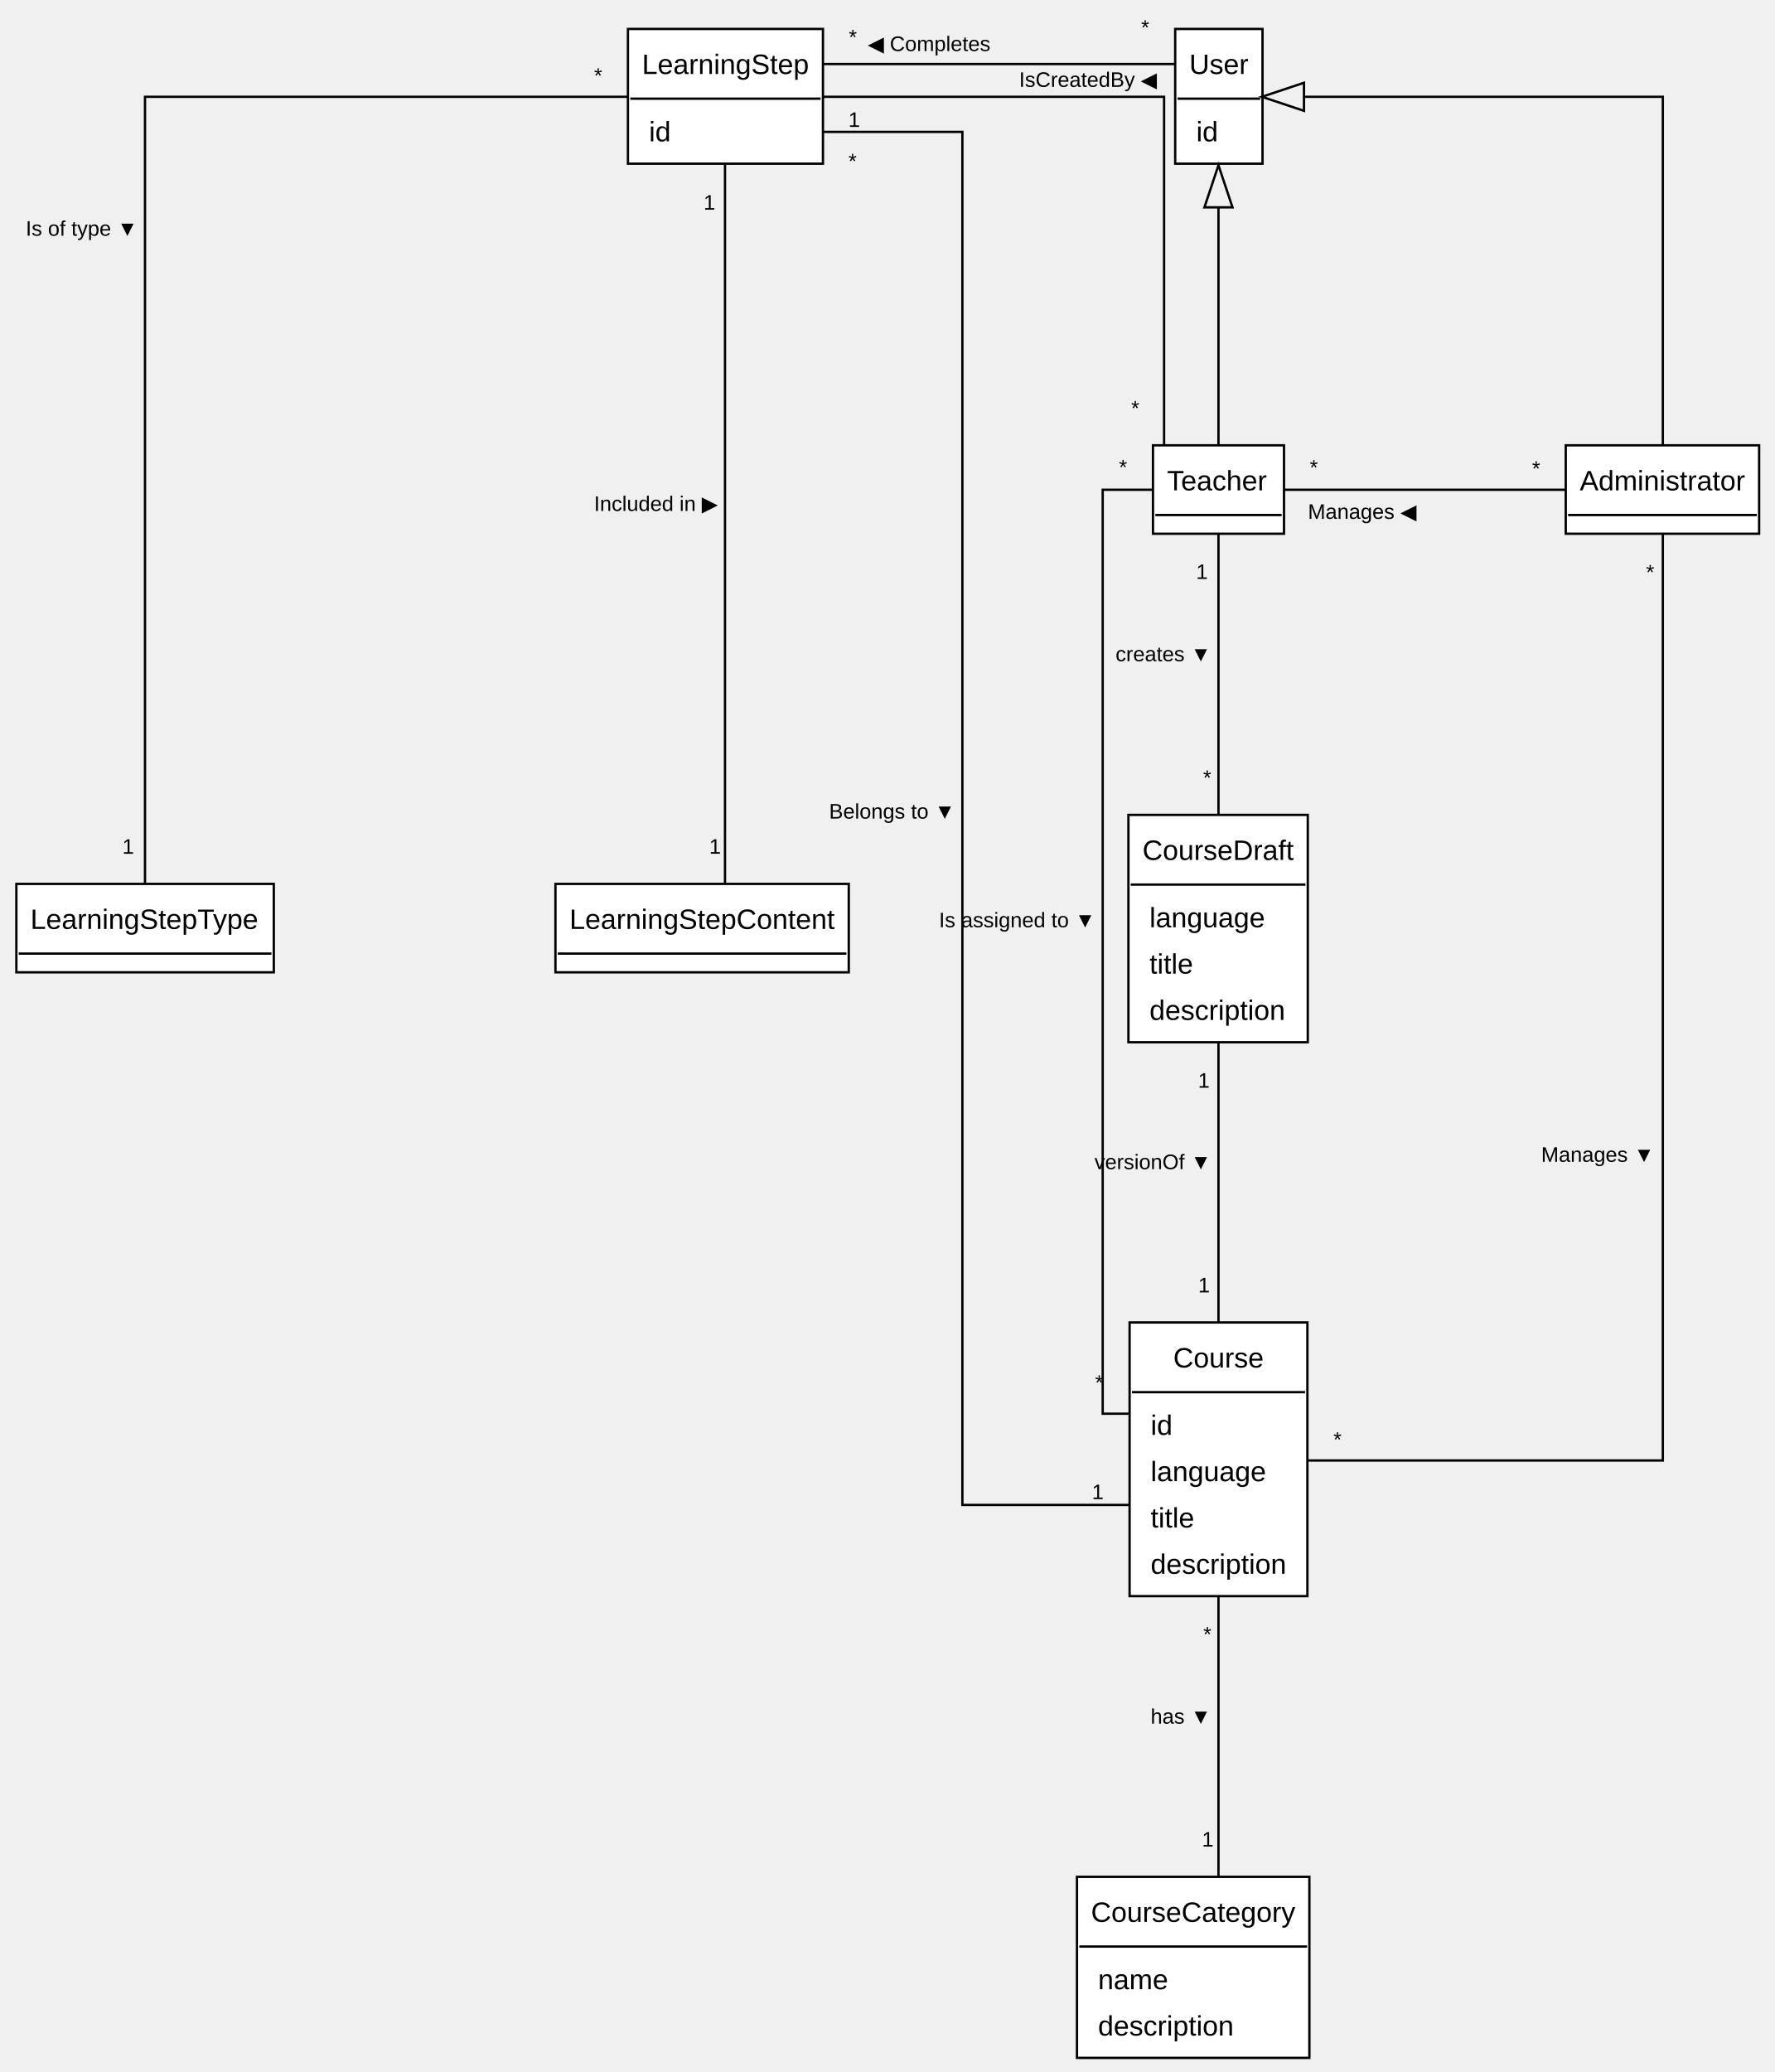
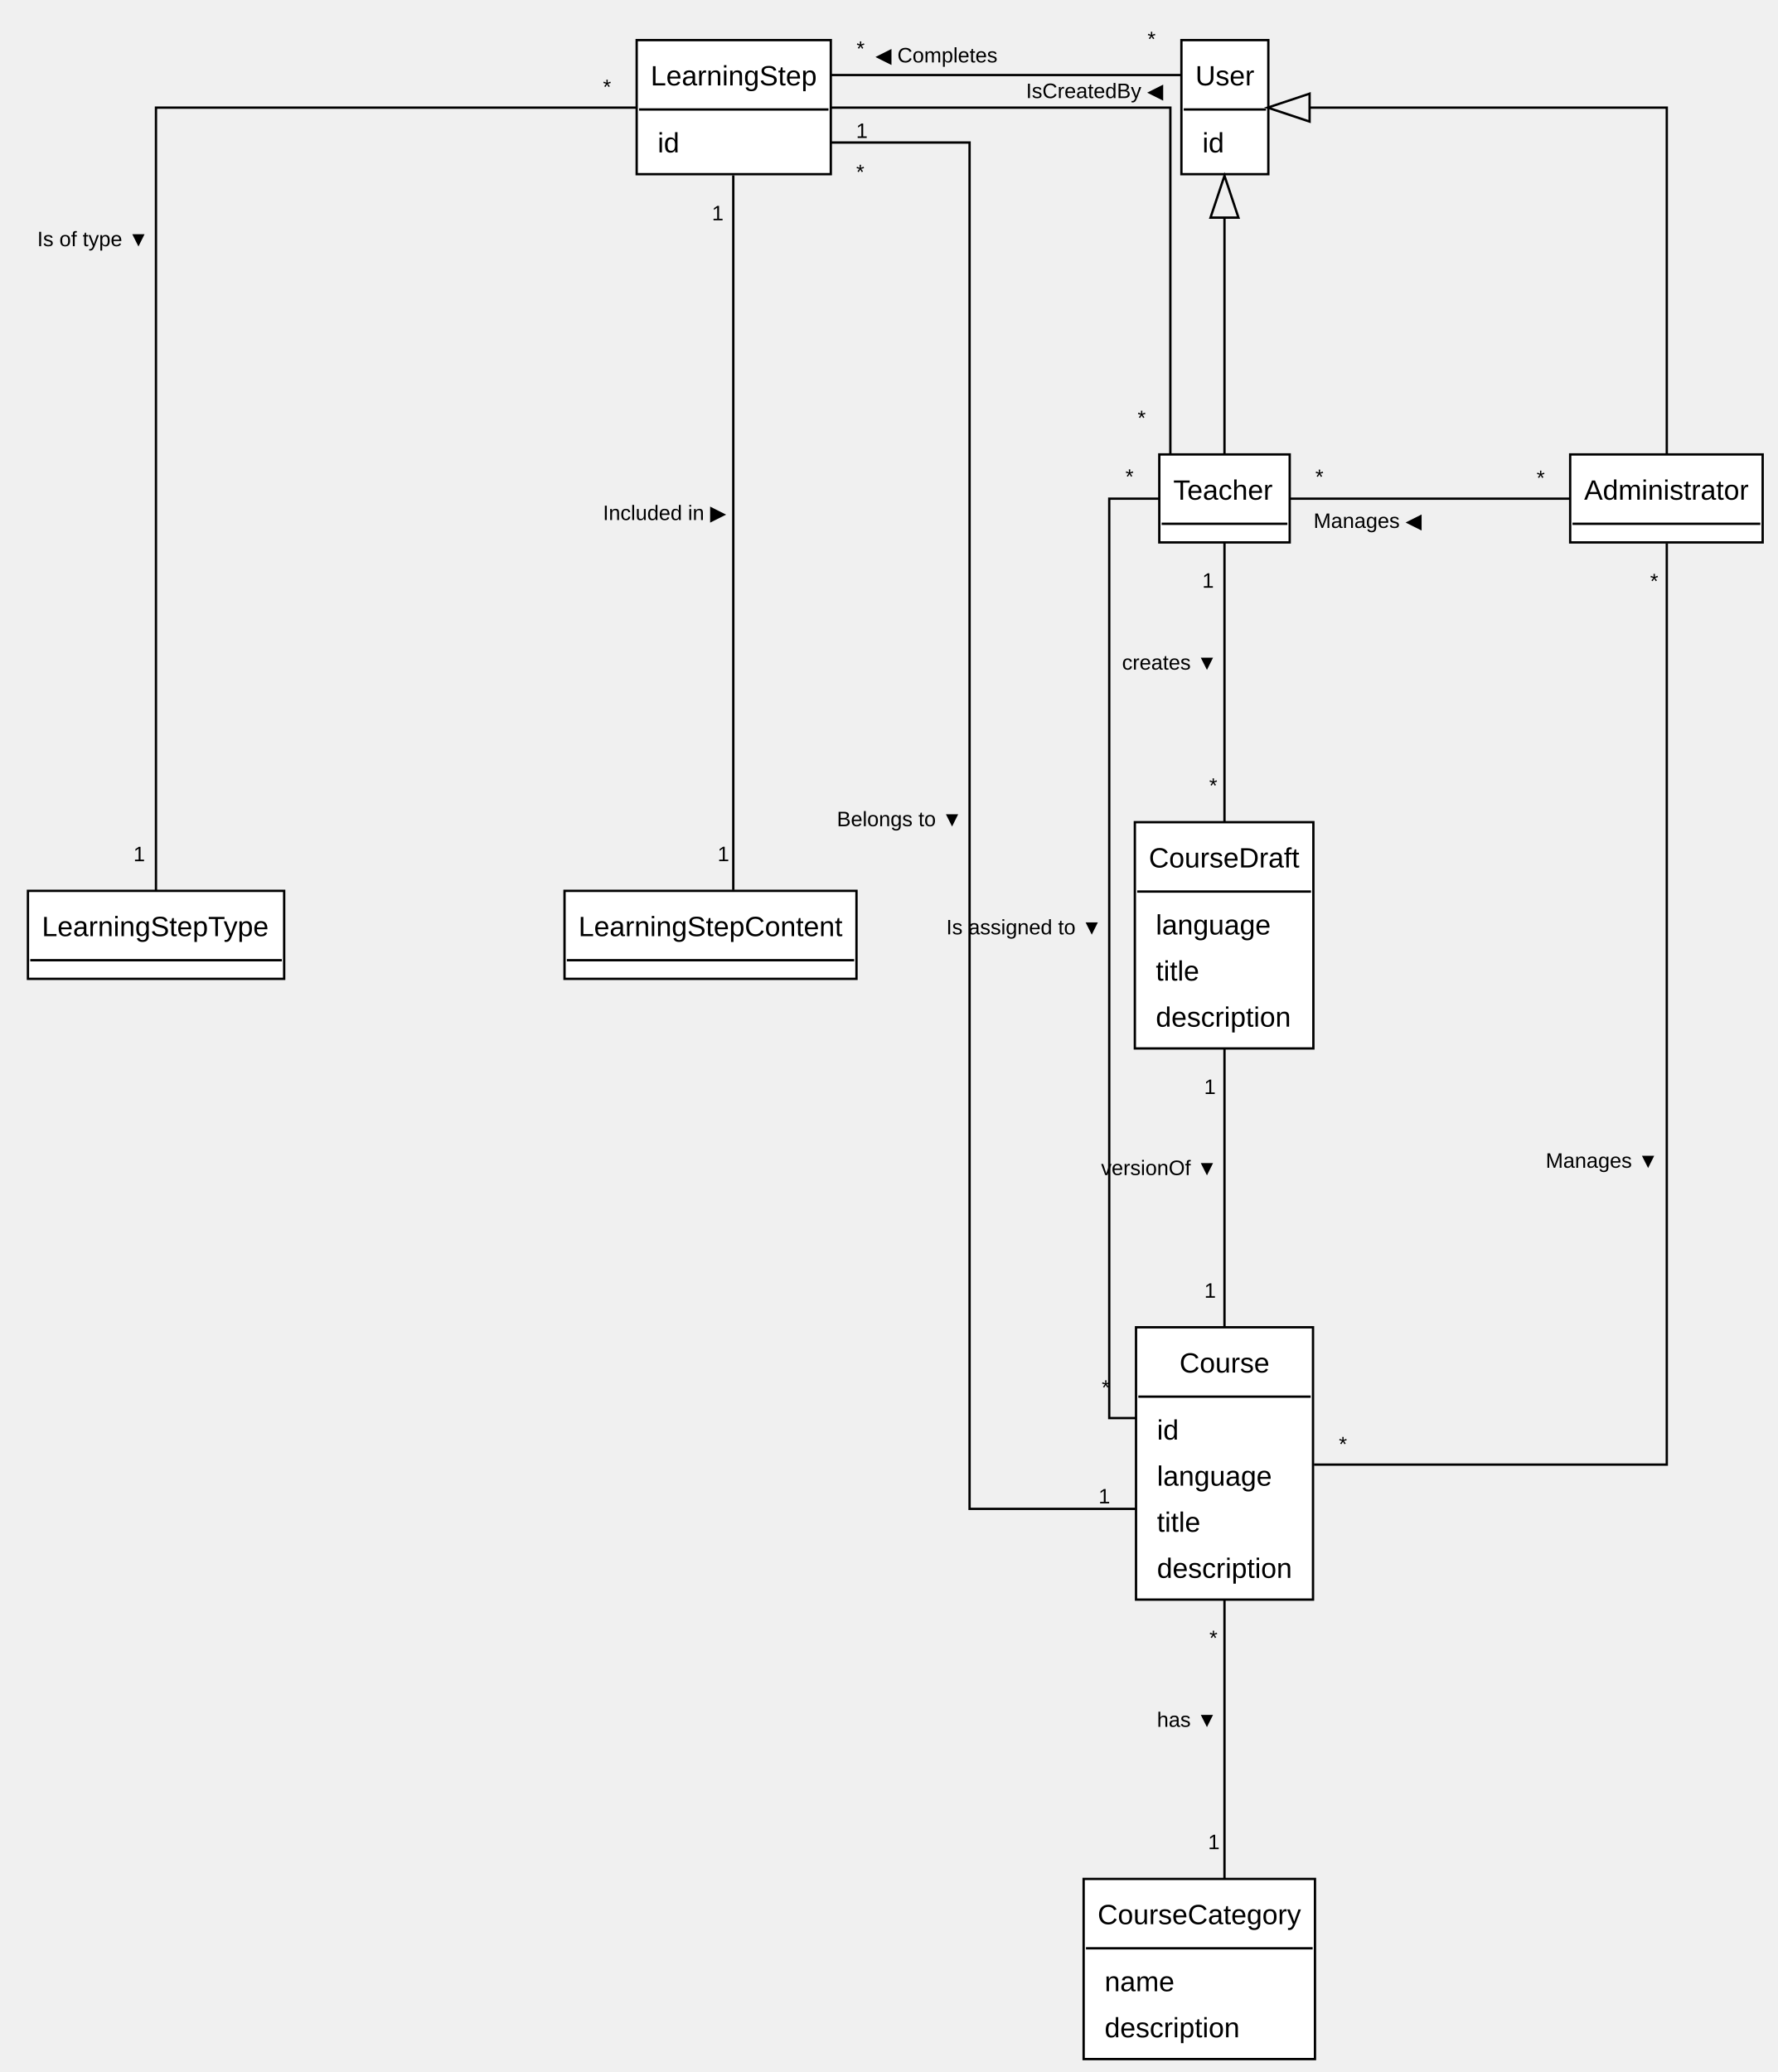
- <svg xmlns="http://www.w3.org/2000/svg" contentStyleType="text/css" data-diagram-type="CLASS" height="2030.417px" preserveAspectRatio="none" style="width:1739px;height:2030px;background:#FFFFFF;" version="1.1" viewBox="0 0 1739 2030" width="1739.375px" zoomAndPan="magnify">
+ <svg xmlns="http://www.w3.org/2000/svg" contentStyleType="text/css" data-diagram-type="CLASS" height="1020.938px" preserveAspectRatio="none" style="width:875px;height:1020px;background:#FFFFFF;" version="1.1" viewBox="0 0 875 1020" width="875.417px" zoomAndPan="magnify">
  <defs />
  <g>
    <g class="entity" data-entity="User" data-source-line="10" data-uid="ent0002" id="entity_User">
-       <rect fill="#FFFFFF" height="131.995" style="stroke:#000000;stroke-width:2.292;" width="85.561" x="1151.562" y="28.373" />
-       <text fill="#000000" font-family="Arial" font-size="27.5" lengthAdjust="spacing" textLength="58.062" x="1165.312" y="72.501">User</text>
-       <line style="stroke:#000000;stroke-width:2.292;" x1="1153.854" x2="1234.832" y1="96.662" y2="96.662" />
-       <text fill="#000000" font-family="Arial" font-size="27.5" lengthAdjust="spacing" textLength="21.404" x="1172.188" y="138.499">id</text>
+       <rect fill="#FFFFFF" height="65.997" style="stroke:#000000;stroke-width:1.146;" width="42.781" x="581.51" y="19.747" />
+       <text fill="#000000" font-family="Arial" font-size="13.75" lengthAdjust="spacing" textLength="29.031" x="588.385" y="42.036">User</text>
+       <line style="stroke:#000000;stroke-width:1.146;" x1="582.656" x2="623.145" y1="53.892" y2="53.892" />
+       <text fill="#000000" font-family="Arial" font-size="13.75" lengthAdjust="spacing" textLength="10.702" x="591.823" y="75.035">id</text>
    </g>
    <g class="entity" data-entity="Teacher" data-source-line="11" data-uid="ent0003" id="entity_Teacher">
-       <rect fill="#FFFFFF" height="86.622" style="stroke:#000000;stroke-width:2.292;" width="128.383" x="1129.792" y="436.29" />
-       <text fill="#000000" font-family="Arial" font-size="27.5" lengthAdjust="spacing" textLength="100.883" x="1143.542" y="480.418">Teacher</text>
-       <line style="stroke:#000000;stroke-width:2.292;" x1="1132.083" x2="1255.883" y1="504.579" y2="504.579" />
+       <rect fill="#FFFFFF" height="43.311" style="stroke:#000000;stroke-width:1.146;" width="64.191" x="570.625" y="223.706" />
+       <text fill="#000000" font-family="Arial" font-size="13.75" lengthAdjust="spacing" textLength="50.441" x="577.5" y="245.994">Teacher</text>
+       <line style="stroke:#000000;stroke-width:1.146;" x1="571.771" x2="633.67" y1="257.85" y2="257.85" />
    </g>
    <g class="entity" data-entity="Administrator" data-source-line="12" data-uid="ent0004" id="entity_Administrator">
-       <rect fill="#FFFFFF" height="86.622" style="stroke:#000000;stroke-width:2.292;" width="189.492" x="1534.271" y="436.29" />
-       <text fill="#000000" font-family="Arial" font-size="27.5" lengthAdjust="spacing" textLength="161.992" x="1548.021" y="480.418">Administrator</text>
-       <line style="stroke:#000000;stroke-width:2.292;" x1="1536.562" x2="1721.471" y1="504.579" y2="504.579" />
+       <rect fill="#FFFFFF" height="43.311" style="stroke:#000000;stroke-width:1.146;" width="94.746" x="772.865" y="223.706" />
+       <text fill="#000000" font-family="Arial" font-size="13.75" lengthAdjust="spacing" textLength="80.996" x="779.74" y="245.994">Administrator</text>
+       <line style="stroke:#000000;stroke-width:1.146;" x1="774.01" x2="866.465" y1="257.85" y2="257.85" />
    </g>
    <g class="entity" data-entity="Course" data-source-line="21" data-uid="ent0005" id="entity_Course">
-       <rect fill="#FFFFFF" height="268.112" style="stroke:#000000;stroke-width:2.292;" width="174.238" x="1106.875" y="1295.665" />
-       <text fill="#000000" font-family="Arial" font-size="27.5" lengthAdjust="spacing" textLength="88.65" x="1149.669" y="1339.793">Course</text>
-       <line style="stroke:#000000;stroke-width:2.292;" x1="1109.167" x2="1278.822" y1="1363.954" y2="1363.954" />
-       <text fill="#000000" font-family="Arial" font-size="27.5" lengthAdjust="spacing" textLength="21.404" x="1127.5" y="1405.791">id</text>
-       <text fill="#000000" font-family="Arial" font-size="27.5" lengthAdjust="spacing" textLength="113.169" x="1127.5" y="1451.163">language</text>
-       <text fill="#000000" font-family="Arial" font-size="27.5" lengthAdjust="spacing" textLength="42.794" x="1127.5" y="1496.535">title</text>
-       <text fill="#000000" font-family="Arial" font-size="27.5" lengthAdjust="spacing" textLength="132.988" x="1127.5" y="1541.908">description</text>
+       <rect fill="#FFFFFF" height="134.056" style="stroke:#000000;stroke-width:1.146;" width="87.119" x="559.167" y="653.393" />
+       <text fill="#000000" font-family="Arial" font-size="13.75" lengthAdjust="spacing" textLength="44.325" x="580.564" y="675.682">Course</text>
+       <line style="stroke:#000000;stroke-width:1.146;" x1="560.312" x2="645.14" y1="687.538" y2="687.538" />
+       <text fill="#000000" font-family="Arial" font-size="13.75" lengthAdjust="spacing" textLength="10.702" x="569.479" y="708.681">id</text>
+       <text fill="#000000" font-family="Arial" font-size="13.75" lengthAdjust="spacing" textLength="56.584" x="569.479" y="731.367">language</text>
+       <text fill="#000000" font-family="Arial" font-size="13.75" lengthAdjust="spacing" textLength="21.397" x="569.479" y="754.053">title</text>
+       <text fill="#000000" font-family="Arial" font-size="13.75" lengthAdjust="spacing" textLength="66.494" x="569.479" y="776.739">description</text>
    </g>
    <g class="entity" data-entity="CourseDraft" data-source-line="22" data-uid="ent0006" id="entity_CourseDraft">
-       <rect fill="#FFFFFF" height="222.739" style="stroke:#000000;stroke-width:2.292;" width="175.742" x="1105.729" y="798.374" />
-       <text fill="#000000" font-family="Arial" font-size="27.5" lengthAdjust="spacing" textLength="148.242" x="1119.479" y="842.501">CourseDraft</text>
-       <line style="stroke:#000000;stroke-width:2.292;" x1="1108.021" x2="1279.18" y1="866.663" y2="866.663" />
-       <text fill="#000000" font-family="Arial" font-size="27.5" lengthAdjust="spacing" textLength="113.169" x="1126.354" y="908.499">language</text>
-       <text fill="#000000" font-family="Arial" font-size="27.5" lengthAdjust="spacing" textLength="42.794" x="1126.354" y="953.871">title</text>
-       <text fill="#000000" font-family="Arial" font-size="27.5" lengthAdjust="spacing" textLength="132.988" x="1126.354" y="999.244">description</text>
+       <rect fill="#FFFFFF" height="111.37" style="stroke:#000000;stroke-width:1.146;" width="87.871" x="558.594" y="404.747" />
+       <text fill="#000000" font-family="Arial" font-size="13.75" lengthAdjust="spacing" textLength="74.121" x="565.469" y="427.036">CourseDraft</text>
+       <line style="stroke:#000000;stroke-width:1.146;" x1="559.74" x2="645.319" y1="438.892" y2="438.892" />
+       <text fill="#000000" font-family="Arial" font-size="13.75" lengthAdjust="spacing" textLength="56.584" x="568.906" y="460.035">language</text>
+       <text fill="#000000" font-family="Arial" font-size="13.75" lengthAdjust="spacing" textLength="21.397" x="568.906" y="482.721">title</text>
+       <text fill="#000000" font-family="Arial" font-size="13.75" lengthAdjust="spacing" textLength="66.494" x="568.906" y="505.407">description</text>
    </g>
    <g class="entity" data-entity="LearningStep" data-source-line="23" data-uid="ent0007" id="entity_LearningStep">
-       <rect fill="#FFFFFF" height="131.995" style="stroke:#000000;stroke-width:2.292;" width="191.103" x="615.312" y="28.373" />
-       <text fill="#000000" font-family="Arial" font-size="27.5" lengthAdjust="spacing" textLength="163.603" x="629.062" y="72.501">LearningStep</text>
-       <line style="stroke:#000000;stroke-width:2.292;" x1="617.604" x2="804.124" y1="96.662" y2="96.662" />
-       <text fill="#000000" font-family="Arial" font-size="27.5" lengthAdjust="spacing" textLength="21.404" x="635.938" y="138.499">id</text>
+       <rect fill="#FFFFFF" height="65.997" style="stroke:#000000;stroke-width:1.146;" width="95.552" x="313.385" y="19.747" />
+       <text fill="#000000" font-family="Arial" font-size="13.75" lengthAdjust="spacing" textLength="81.802" x="320.26" y="42.036">LearningStep</text>
+       <line style="stroke:#000000;stroke-width:1.146;" x1="314.531" x2="407.791" y1="53.892" y2="53.892" />
+       <text fill="#000000" font-family="Arial" font-size="13.75" lengthAdjust="spacing" textLength="10.702" x="323.698" y="75.035">id</text>
    </g>
    <g class="entity" data-entity="CourseCategory" data-source-line="24" data-uid="ent0008" id="entity_CourseCategory">
-       <rect fill="#FFFFFF" height="177.367" style="stroke:#000000;stroke-width:2.292;" width="227.734" x="1055.312" y="1838.79" />
-       <text fill="#000000" font-family="Arial" font-size="27.5" lengthAdjust="spacing" textLength="200.234" x="1069.062" y="1882.918">CourseCategory</text>
-       <line style="stroke:#000000;stroke-width:2.292;" x1="1057.604" x2="1280.755" y1="1907.079" y2="1907.079" />
-       <text fill="#000000" font-family="Arial" font-size="27.5" lengthAdjust="spacing" textLength="68.79" x="1075.938" y="1948.916">name</text>
-       <text fill="#000000" font-family="Arial" font-size="27.5" lengthAdjust="spacing" textLength="132.988" x="1075.938" y="1994.288">description</text>
+       <rect fill="#FFFFFF" height="88.683" style="stroke:#000000;stroke-width:1.146;" width="113.867" x="533.385" y="924.956" />
+       <text fill="#000000" font-family="Arial" font-size="13.75" lengthAdjust="spacing" textLength="100.117" x="540.26" y="947.245">CourseCategory</text>
+       <line style="stroke:#000000;stroke-width:1.146;" x1="534.531" x2="646.107" y1="959.1" y2="959.1" />
+       <text fill="#000000" font-family="Arial" font-size="13.75" lengthAdjust="spacing" textLength="34.395" x="543.698" y="980.243">name</text>
+       <text fill="#000000" font-family="Arial" font-size="13.75" lengthAdjust="spacing" textLength="66.494" x="543.698" y="1002.929">description</text>
    </g>
    <g class="entity" data-entity="LearningStepType" data-source-line="25" data-uid="ent0009" id="entity_LearningStepType">
-       <rect fill="#FFFFFF" height="86.622" style="stroke:#000000;stroke-width:2.292;" width="252.24" x="16.042" y="865.978" />
-       <text fill="#000000" font-family="Arial" font-size="27.5" lengthAdjust="spacing" textLength="224.74" x="29.792" y="910.106">LearningStepType</text>
-       <line style="stroke:#000000;stroke-width:2.292;" x1="18.333" x2="265.99" y1="934.267" y2="934.267" />
+       <rect fill="#FFFFFF" height="43.311" style="stroke:#000000;stroke-width:1.146;" width="126.12" x="13.75" y="438.549" />
+       <text fill="#000000" font-family="Arial" font-size="13.75" lengthAdjust="spacing" textLength="112.37" x="20.625" y="460.838">LearningStepType</text>
+       <line style="stroke:#000000;stroke-width:1.146;" x1="14.896" x2="138.724" y1="472.694" y2="472.694" />
    </g>
    <g class="entity" data-entity="LearningStepContent" data-source-line="26" data-uid="ent0010" id="entity_LearningStepContent">
-       <rect fill="#FFFFFF" height="86.622" style="stroke:#000000;stroke-width:2.292;" width="287.421" x="544.271" y="865.978" />
-       <text fill="#000000" font-family="Arial" font-size="27.5" lengthAdjust="spacing" textLength="259.921" x="558.021" y="910.106">LearningStepContent</text>
-       <line style="stroke:#000000;stroke-width:2.292;" x1="546.562" x2="829.4" y1="934.267" y2="934.267" />
+       <rect fill="#FFFFFF" height="43.311" style="stroke:#000000;stroke-width:1.146;" width="143.71" x="277.865" y="438.549" />
+       <text fill="#000000" font-family="Arial" font-size="13.75" lengthAdjust="spacing" textLength="129.96" x="284.74" y="460.838">LearningStepContent</text>
+       <line style="stroke:#000000;stroke-width:1.146;" x1="279.01" x2="420.429" y1="472.694" y2="472.694" />
    </g>
    <g class="link" data-entity-1="Teacher" data-entity-2="Course" data-source-line="55" data-uid="lnk11" id="link_Teacher_Course">
-       <path codeLine="55" d="M1129.287,479.832 C1103.804,479.832 1080.521,479.832 1080.521,479.832 C1080.521,479.832 1080.521,1385.04 1080.521,1385.04 C1080.521,1385.04 1091.59,1385.04 1106.829,1385.04" fill="none" id="Teacher-Course" style="stroke:#000000;stroke-width:2.292;" />
-       <text fill="#000000" font-family="Arial" font-size="20.625" lengthAdjust="spacing" textLength="153.409" x="920.104" y="908.47">Is assigned to ▼</text>
-       <text fill="#000000" font-family="Arial" font-size="20.625" lengthAdjust="spacing" textLength="8.026" x="1096.464" y="464.85">*</text>
-       <text fill="#000000" font-family="Arial" font-size="20.625" lengthAdjust="spacing" textLength="8.026" x="1073.093" y="1361.68">*</text>
+       <path codeLine="55" d="M570.373,245.476 C557.631,245.476 545.99,245.476 545.99,245.476 C545.99,245.476 545.99,698.081 545.99,698.081 C545.99,698.081 551.524,698.081 559.144,698.081" fill="none" id="Teacher-Course" style="stroke:#000000;stroke-width:1.146;" />
+       <text fill="#000000" font-family="Arial" font-size="10.312" lengthAdjust="spacing" textLength="76.704" x="465.781" y="459.964">Is assigned to ▼</text>
+       <text fill="#000000" font-family="Arial" font-size="10.312" lengthAdjust="spacing" textLength="4.013" x="553.961" y="238.154">*</text>
+       <text fill="#000000" font-family="Arial" font-size="10.312" lengthAdjust="spacing" textLength="4.013" x="542.276" y="686.569">*</text>
    </g>
    <g class="link" data-entity-1="LearningStep" data-entity-2="Teacher" data-source-line="56" data-uid="lnk12" id="link_LearningStep_Teacher">
-       <path codeLine="56" d="M805.91,94.832 C932.663,94.832 1140.677,94.832 1140.677,94.832 C1140.677,94.832 1140.677,334.54 1140.677,435.671" fill="none" id="LearningStep-Teacher" style="stroke:#000000;stroke-width:2.292;" />
-       <text fill="#000000" font-family="Arial" font-size="20.625" lengthAdjust="spacing" textLength="134.687" x="998.594" y="85.12">IsCreatedBy ◀</text>
-       <text fill="#000000" font-family="Arial" font-size="20.625" lengthAdjust="spacing" textLength="11.471" x="831.289" y="124.352">1</text>
-       <text fill="#000000" font-family="Arial" font-size="20.625" lengthAdjust="spacing" textLength="8.026" x="1108.408" y="407.053">*</text>
+       <path codeLine="56" d="M408.684,52.976 C472.06,52.976 576.068,52.976 576.068,52.976 C576.068,52.976 576.068,172.831 576.068,223.396" fill="none" id="LearningStep-Teacher" style="stroke:#000000;stroke-width:1.146;" />
+       <text fill="#000000" font-family="Arial" font-size="10.312" lengthAdjust="spacing" textLength="67.343" x="505.026" y="48.289">IsCreatedBy ◀</text>
+       <text fill="#000000" font-family="Arial" font-size="10.312" lengthAdjust="spacing" textLength="5.735" x="421.374" y="67.905">1</text>
+       <text fill="#000000" font-family="Arial" font-size="10.312" lengthAdjust="spacing" textLength="4.013" x="559.933" y="209.256">*</text>
    </g>
    <g class="link" data-entity-1="Administrator" data-entity-2="Course" data-source-line="57" data-uid="lnk13" id="link_Administrator_Course">
-       <path codeLine="57" d="M1629.375,523.786 C1629.375,710.832 1629.375,1430.873 1629.375,1430.873 C1629.375,1430.873 1409.306,1430.873 1282.073,1430.873" fill="none" id="Administrator-Course" style="stroke:#000000;stroke-width:2.292;" />
-       <text fill="#000000" font-family="Arial" font-size="20.625" lengthAdjust="spacing" textLength="110.99" x="1510.208" y="1138.255">Manages ▼</text>
-       <text fill="#000000" font-family="Arial" font-size="20.625" lengthAdjust="spacing" textLength="8.026" x="1612.987" y="567.703">*</text>
-       <text fill="#000000" font-family="Arial" font-size="20.625" lengthAdjust="spacing" textLength="8.026" x="1306.576" y="1417.439">*</text>
+       <path codeLine="57" d="M820.417,267.454 C820.417,360.976 820.417,720.997 820.417,720.997 C820.417,720.997 710.382,720.997 646.766,720.997" fill="none" id="Administrator-Course" style="stroke:#000000;stroke-width:1.146;" />
+       <text fill="#000000" font-family="Arial" font-size="10.312" lengthAdjust="spacing" textLength="55.495" x="760.833" y="574.857">Manages ▼</text>
+       <text fill="#000000" font-family="Arial" font-size="10.312" lengthAdjust="spacing" textLength="4.013" x="812.223" y="289.58">*</text>
+       <text fill="#000000" font-family="Arial" font-size="10.312" lengthAdjust="spacing" textLength="4.013" x="659.017" y="714.449">*</text>
    </g>
    <g class="link" data-entity-1="LearningStep" data-entity-2="Course" data-source-line="58" data-uid="lnk14" id="link_LearningStep_Course">
-       <path codeLine="58" d="M805.704,129.207 C869.94,129.207 943.021,129.207 943.021,129.207 C943.021,129.207 943.021,1474.415 943.021,1474.415 C943.021,1474.415 1033.84,1474.415 1106.188,1474.415" fill="none" id="LearningStep-Course" style="stroke:#000000;stroke-width:2.292;" />
-       <text fill="#000000" font-family="Arial" font-size="20.625" lengthAdjust="spacing" textLength="123.609" x="812.396" y="801.999">Belongs to ▼</text>
-       <text fill="#000000" font-family="Arial" font-size="20.625" lengthAdjust="spacing" textLength="8.026" x="831.412" y="164.97">*</text>
-       <text fill="#000000" font-family="Arial" font-size="20.625" lengthAdjust="spacing" textLength="11.471" x="1069.97" y="1468.736">1</text>
+       <path codeLine="58" d="M408.581,70.164 C440.699,70.164 477.24,70.164 477.24,70.164 C477.24,70.164 477.24,742.768 477.24,742.768 C477.24,742.768 522.649,742.768 558.823,742.768" fill="none" id="LearningStep-Course" style="stroke:#000000;stroke-width:1.146;" />
+       <text fill="#000000" font-family="Arial" font-size="10.312" lengthAdjust="spacing" textLength="61.804" x="411.927" y="406.728">Belongs to ▼</text>
+       <text fill="#000000" font-family="Arial" font-size="10.312" lengthAdjust="spacing" textLength="4.013" x="421.435" y="88.214">*</text>
+       <text fill="#000000" font-family="Arial" font-size="10.312" lengthAdjust="spacing" textLength="5.735" x="540.714" y="740.097">1</text>
    </g>
    <g class="link" data-entity-1="LearningStep" data-entity-2="LearningStepType" data-source-line="59" data-uid="lnk16" id="link_LearningStep_LearningStepType">
-       <path codeLine="59" d="M615.29,94.832 C453.498,94.832 142.083,94.832 142.083,94.832 C142.083,94.832 142.083,696.509 142.083,865.726" fill="none" id="LearningStep-LearningStepType" style="stroke:#000000;stroke-width:2.292;" />
-       <text fill="#000000" font-family="Arial" font-size="20.625" lengthAdjust="spacing" textLength="109.832" x="25.208" y="230.938">Is of type ▼</text>
-       <text fill="#000000" font-family="Arial" font-size="20.625" lengthAdjust="spacing" textLength="8.026" x="582.123" y="81.165">*</text>
-       <text fill="#000000" font-family="Arial" font-size="20.625" lengthAdjust="spacing" textLength="11.471" x="119.868" y="836.447">1</text>
+       <path codeLine="59" d="M313.374,52.976 C232.478,52.976 76.771,52.976 76.771,52.976 C76.771,52.976 76.771,353.815 76.771,438.423" fill="none" id="LearningStep-LearningStepType" style="stroke:#000000;stroke-width:1.146;" />
+       <text fill="#000000" font-family="Arial" font-size="10.312" lengthAdjust="spacing" textLength="54.916" x="18.333" y="121.198">Is of type ▼</text>
+       <text fill="#000000" font-family="Arial" font-size="10.312" lengthAdjust="spacing" textLength="4.013" x="296.791" y="46.312">*</text>
+       <text fill="#000000" font-family="Arial" font-size="10.312" lengthAdjust="spacing" textLength="5.735" x="65.663" y="423.952">1</text>
    </g>
    <g class="link" data-entity-1="LearningStep" data-entity-2="LearningStepContent" data-source-line="60" data-uid="lnk18" id="link_LearningStep_LearningStepContent">
-       <path codeLine="60" d="M710.417,161.496 C710.417,322.623 710.417,729.876 710.417,865.107" fill="none" id="LearningStep-LearningStepContent" style="stroke:#000000;stroke-width:2.292;" />
-       <text fill="#000000" font-family="Arial" font-size="20.625" lengthAdjust="spacing" textLength="120.96" x="582.083" y="500.576">Included in ▶</text>
-       <text fill="#000000" font-family="Arial" font-size="20.625" lengthAdjust="spacing" textLength="11.471" x="689.393" y="205.426">1</text>
-       <text fill="#000000" font-family="Arial" font-size="20.625" lengthAdjust="spacing" textLength="11.471" x="694.973" y="836.415">1</text>
+       <path codeLine="60" d="M360.938,86.309 C360.938,166.872 360.938,370.498 360.938,438.114" fill="none" id="LearningStep-LearningStepContent" style="stroke:#000000;stroke-width:1.146;" />
+       <text fill="#000000" font-family="Arial" font-size="10.312" lengthAdjust="spacing" textLength="60.48" x="296.771" y="256.017">Included in ▶</text>
+       <text fill="#000000" font-family="Arial" font-size="10.312" lengthAdjust="spacing" textLength="5.735" x="350.425" y="108.442">1</text>
+       <text fill="#000000" font-family="Arial" font-size="10.312" lengthAdjust="spacing" textLength="5.735" x="353.216" y="423.937">1</text>
    </g>
    <g class="link" data-entity-1="User" data-entity-2="Teacher" data-source-line="61" data-uid="lnk20" id="link_User_Teacher">
-       <path codeLine="61" d="M1193.958,203.136 C1193.958,281.992 1193.958,369.328 1193.958,436.244" fill="none" id="User-backto-Teacher" style="stroke:#000000;stroke-width:2.292;" />
-       <polygon fill="none" points="1193.958,161.886,1180.208,203.136,1207.708,203.136,1193.958,161.886" style="stroke:#000000;stroke-width:2.292;" />
+       <path codeLine="61" d="M602.708,107.129 C602.708,146.557 602.708,190.224 602.708,223.683" fill="none" id="User-backto-Teacher" style="stroke:#000000;stroke-width:1.146;" />
+       <polygon fill="none" points="602.708,86.504,595.833,107.129,609.583,107.129,602.708,86.504" style="stroke:#000000;stroke-width:1.146;" />
    </g>
    <g class="link" data-entity-1="User" data-entity-2="Administrator" data-source-line="62" data-uid="lnk22" id="link_User_Administrator">
-       <path codeLine="62" d="M1277.742,94.832 C1387.306,94.832 1629.375,94.832 1629.375,94.832 C1629.375,94.832 1629.375,334.54 1629.375,435.671" fill="none" id="User-backto-Administrator" style="stroke:#000000;stroke-width:2.292;" />
-       <polygon fill="none" points="1236.492,94.832,1277.742,108.582,1277.742,81.082,1236.492,94.832" style="stroke:#000000;stroke-width:2.292;" />
+       <path codeLine="62" d="M644.6,52.976 C699.382,52.976 820.417,52.976 820.417,52.976 C820.417,52.976 820.417,172.831 820.417,223.396" fill="none" id="User-backto-Administrator" style="stroke:#000000;stroke-width:1.146;" />
+       <polygon fill="none" points="623.975,52.976,644.6,59.851,644.6,46.101,623.975,52.976" style="stroke:#000000;stroke-width:1.146;" />
    </g>
    <g class="link" data-entity-1="LearningStep" data-entity-2="User" data-source-line="63" data-uid="lnk24" id="link_LearningStep_User">
-       <path codeLine="63" d="M805.956,62.748 C910.823,62.748 1074.471,62.748 1151.356,62.748" fill="none" id="LearningStep-User" style="stroke:#000000;stroke-width:2.292;" />
-       <text fill="#000000" font-family="Arial" font-size="20.625" lengthAdjust="spacing" textLength="119.782" x="850.323" y="50.011">◀ Completes</text>
-       <text fill="#000000" font-family="Arial" font-size="20.625" lengthAdjust="spacing" textLength="8.026" x="831.709" y="43.476">*</text>
-       <text fill="#000000" font-family="Arial" font-size="20.625" lengthAdjust="spacing" textLength="8.026" x="1118.164" y="34.029">*</text>
+       <path codeLine="63" d="M408.707,36.935 C461.141,36.935 542.965,36.935 581.407,36.935" fill="none" id="LearningStep-User" style="stroke:#000000;stroke-width:1.146;" />
+       <text fill="#000000" font-family="Arial" font-size="10.312" lengthAdjust="spacing" textLength="59.891" x="430.891" y="30.735">◀ Completes</text>
+       <text fill="#000000" font-family="Arial" font-size="10.312" lengthAdjust="spacing" textLength="4.013" x="421.584" y="27.467">*</text>
+       <text fill="#000000" font-family="Arial" font-size="10.312" lengthAdjust="spacing" textLength="4.013" x="564.811" y="22.744">*</text>
    </g>
    <g class="link" data-entity-1="Teacher" data-entity-2="Administrator" data-source-line="64" data-uid="lnk26" id="link_Teacher_Administrator">
-       <path codeLine="64" d="M1258.217,479.832 C1331.069,479.832 1450.579,479.832 1534.248,479.832" fill="none" id="Teacher-Administrator" style="stroke:#000000;stroke-width:2.292;" />
-       <text fill="#000000" font-family="Arial" font-size="20.625" lengthAdjust="spacing" textLength="106.046" x="1281.638" y="508.344">Manages ◀</text>
-       <text fill="#000000" font-family="Arial" font-size="20.625" lengthAdjust="spacing" textLength="8.026" x="1283.403" y="465.071">*</text>
-       <text fill="#000000" font-family="Arial" font-size="20.625" lengthAdjust="spacing" textLength="8.026" x="1501.23" y="466.122">*</text>
+       <path codeLine="64" d="M634.837,245.476 C671.264,245.476 731.019,245.476 772.853,245.476" fill="none" id="Teacher-Administrator" style="stroke:#000000;stroke-width:1.146;" />
+       <text fill="#000000" font-family="Arial" font-size="10.312" lengthAdjust="spacing" textLength="53.023" x="646.548" y="259.901">Manages ◀</text>
+       <text fill="#000000" font-family="Arial" font-size="10.312" lengthAdjust="spacing" textLength="4.013" x="647.431" y="238.265">*</text>
+       <text fill="#000000" font-family="Arial" font-size="10.312" lengthAdjust="spacing" textLength="4.013" x="756.344" y="238.79">*</text>
    </g>
    <g class="link" data-entity-1="Course" data-entity-2="CourseCategory" data-source-line="65" data-uid="lnk27" id="link_Course_CourseCategory">
-       <path codeLine="65" d="M1193.958,1564.294 C1193.958,1651.469 1193.958,1762.501 1193.958,1838.607" fill="none" id="Course-CourseCategory" style="stroke:#000000;stroke-width:2.292;" />
-       <text fill="#000000" font-family="Arial" font-size="20.625" lengthAdjust="spacing" textLength="59.398" x="1127.5" y="1688.713">has ▼</text>
-       <text fill="#000000" font-family="Arial" font-size="20.625" lengthAdjust="spacing" textLength="8.026" x="1179.078" y="1608.242">*</text>
-       <text fill="#000000" font-family="Arial" font-size="20.625" lengthAdjust="spacing" textLength="11.471" x="1177.795" y="1809.137">1</text>
+       <path codeLine="65" d="M602.708,787.708 C602.708,831.295 602.708,886.811 602.708,924.864" fill="none" id="Course-CourseCategory" style="stroke:#000000;stroke-width:1.146;" />
+       <text fill="#000000" font-family="Arial" font-size="10.312" lengthAdjust="spacing" textLength="29.699" x="569.479" y="850.086">has ▼</text>
+       <text fill="#000000" font-family="Arial" font-size="10.312" lengthAdjust="spacing" textLength="4.013" x="595.268" y="809.85">*</text>
+       <text fill="#000000" font-family="Arial" font-size="10.312" lengthAdjust="spacing" textLength="5.735" x="594.626" y="910.298">1</text>
    </g>
    <g class="link" data-entity-1="CourseDraft" data-entity-2="Course" data-source-line="66" data-uid="lnk28" id="link_CourseDraft_Course">
-       <path codeLine="66" d="M1193.958,1021.124 C1193.958,1101.424 1193.958,1210.14 1193.958,1295.23" fill="none" id="CourseDraft-Course" style="stroke:#000000;stroke-width:2.292;" />
-       <text fill="#000000" font-family="Arial" font-size="20.625" lengthAdjust="spacing" textLength="114.404" x="1072.5" y="1145.451">versionOf ▼</text>
-       <text fill="#000000" font-family="Arial" font-size="20.625" lengthAdjust="spacing" textLength="11.471" x="1173.904" y="1065.642">1</text>
-       <text fill="#000000" font-family="Arial" font-size="20.625" lengthAdjust="spacing" textLength="11.471" x="1174.085" y="1266.207">1</text>
+       <path codeLine="66" d="M602.708,516.122 C602.708,556.272 602.708,610.631 602.708,653.175" fill="none" id="CourseDraft-Course" style="stroke:#000000;stroke-width:1.146;" />
+       <text fill="#000000" font-family="Arial" font-size="10.312" lengthAdjust="spacing" textLength="57.202" x="541.979" y="578.455">versionOf ▼</text>
+       <text fill="#000000" font-family="Arial" font-size="10.312" lengthAdjust="spacing" textLength="5.735" x="592.681" y="538.55">1</text>
+       <text fill="#000000" font-family="Arial" font-size="10.312" lengthAdjust="spacing" textLength="5.735" x="592.772" y="638.833">1</text>
    </g>
    <g class="link" data-entity-1="Teacher" data-entity-2="CourseDraft" data-source-line="67" data-uid="lnk29" id="link_Teacher_CourseDraft">
-       <path codeLine="67" d="M1193.958,523.396 C1193.958,587.196 1193.958,708.151 1193.958,797.755" fill="none" id="Teacher-CourseDraft" style="stroke:#000000;stroke-width:2.292;" />
-       <text fill="#000000" font-family="Arial" font-size="20.625" lengthAdjust="spacing" textLength="93.779" x="1093.125" y="647.838">creates ▼</text>
-       <text fill="#000000" font-family="Arial" font-size="20.625" lengthAdjust="spacing" textLength="11.471" x="1172.075" y="567.204">1</text>
-       <text fill="#000000" font-family="Arial" font-size="20.625" lengthAdjust="spacing" textLength="8.026" x="1178.889" y="769.039">*</text>
+       <path codeLine="67" d="M602.708,267.259 C602.708,299.159 602.708,359.636 602.708,404.438" fill="none" id="Teacher-CourseDraft" style="stroke:#000000;stroke-width:1.146;" />
+       <text fill="#000000" font-family="Arial" font-size="10.312" lengthAdjust="spacing" textLength="46.89" x="552.292" y="329.648">creates ▼</text>
+       <text fill="#000000" font-family="Arial" font-size="10.312" lengthAdjust="spacing" textLength="5.735" x="591.767" y="289.331">1</text>
+       <text fill="#000000" font-family="Arial" font-size="10.312" lengthAdjust="spacing" textLength="4.013" x="595.174" y="390.249">*</text>
    </g>
  </g>
</svg>
